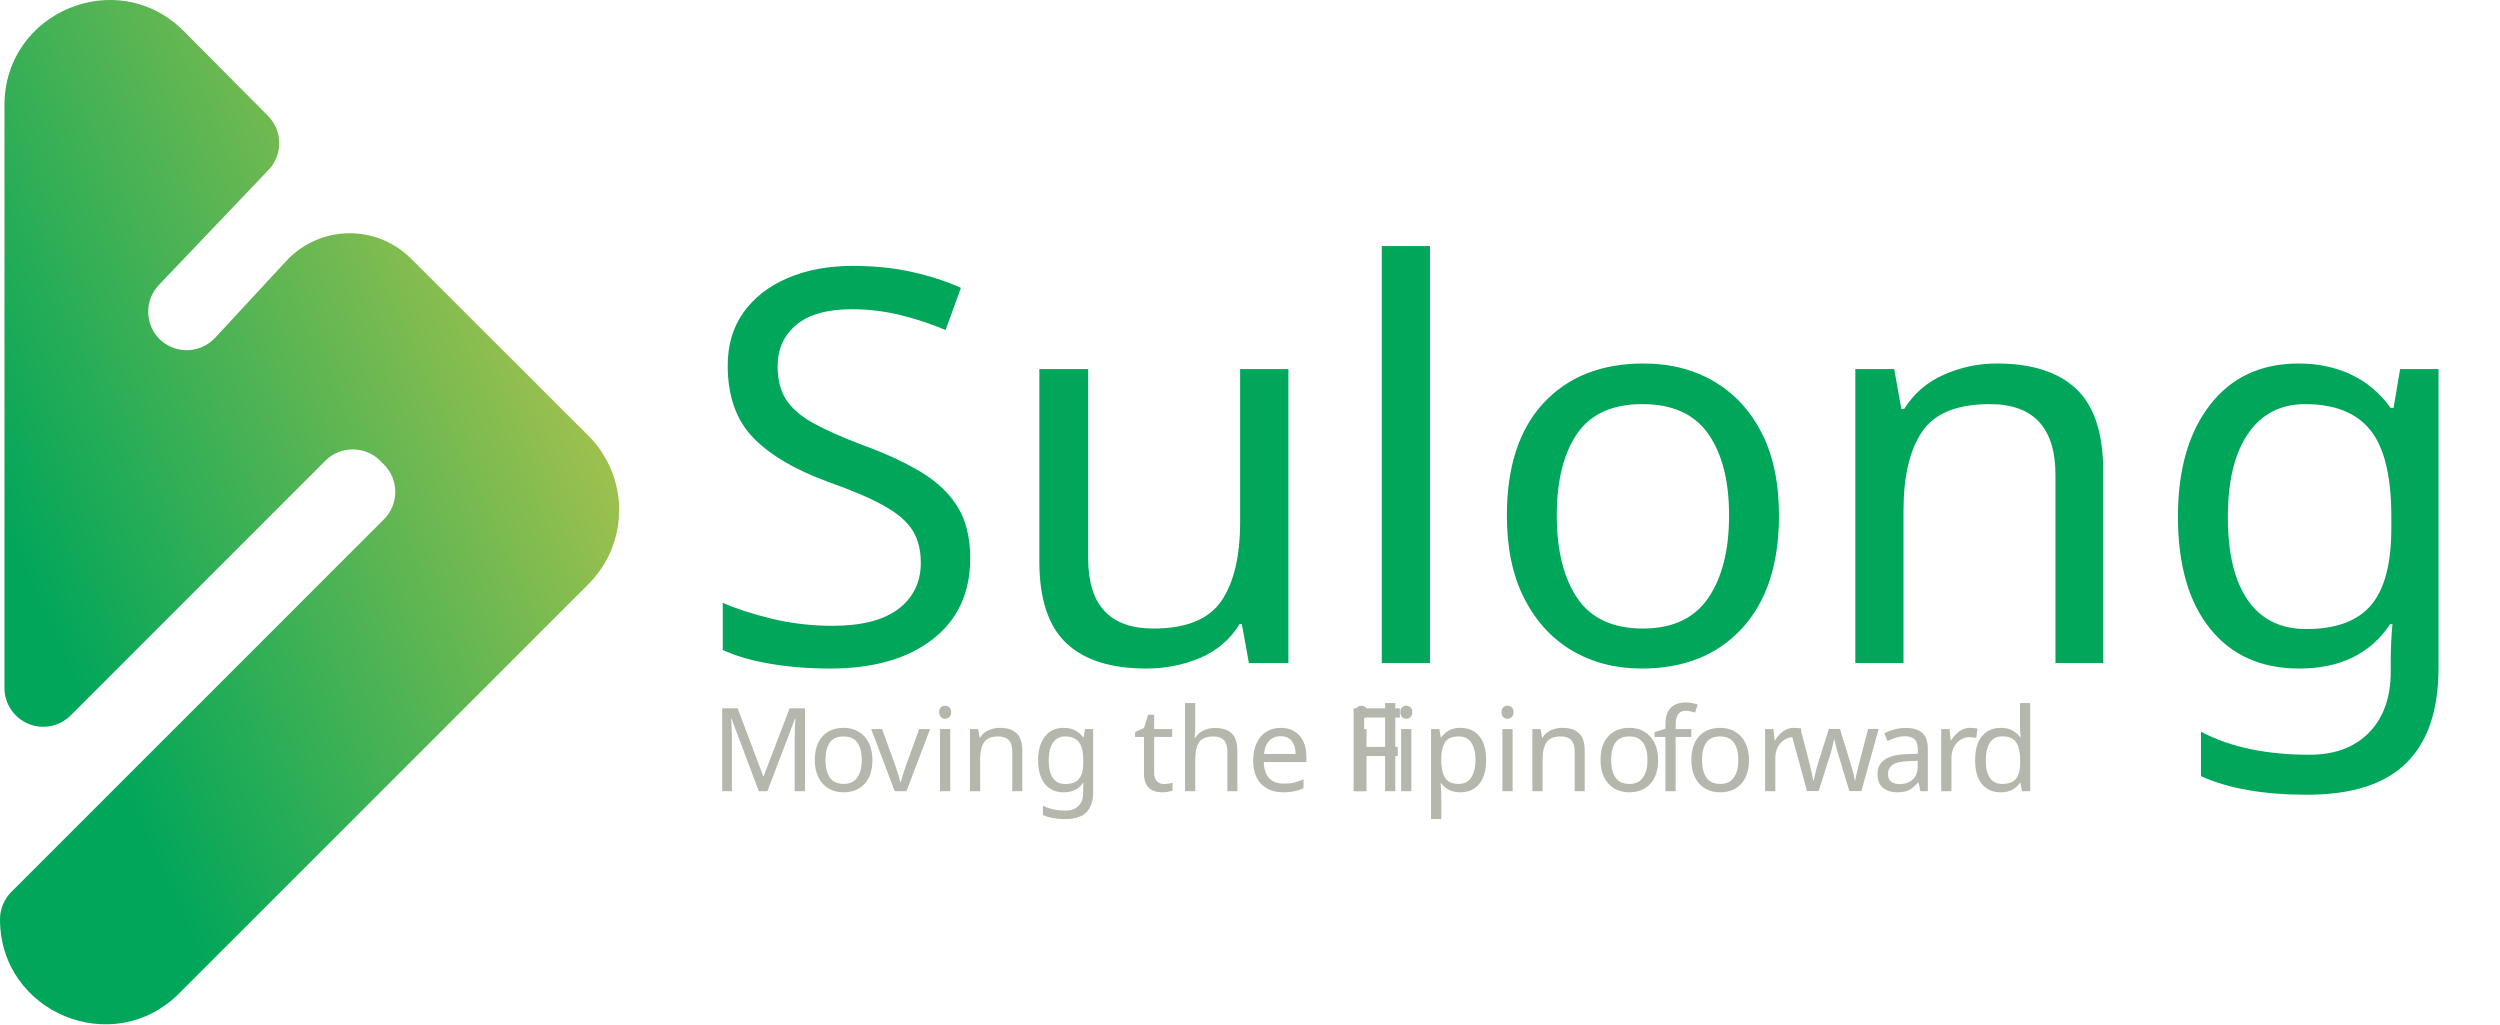
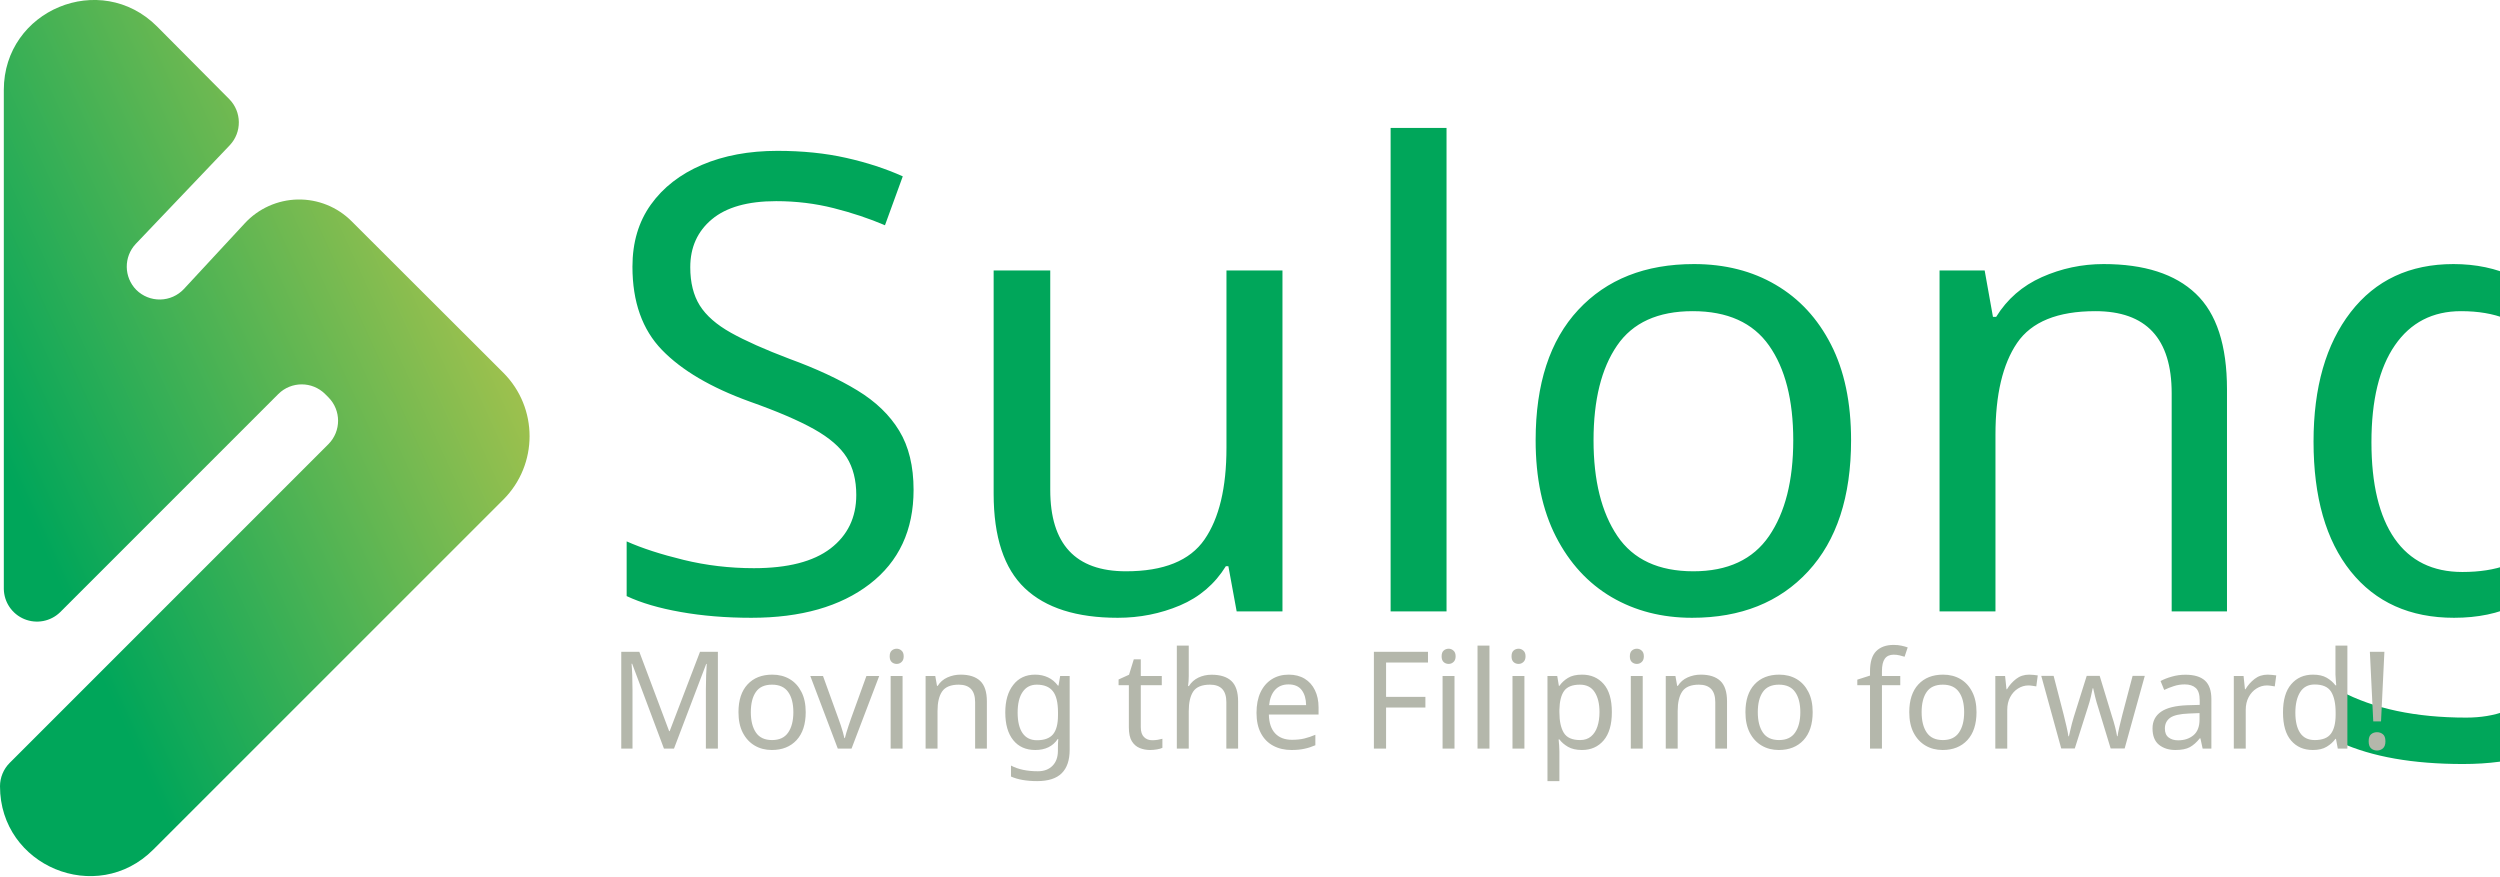
- <svg xmlns="http://www.w3.org/2000/svg" viewBox="0 0 386.6 158.41">
+ <svg xmlns="http://www.w3.org/2000/svg" viewBox="0 0 452 158.41">
  <defs>
-     <style>.cls-1{fill:url(#linear-gradient);}.cls-2{font-size:84.85px;fill:#00a65a;font-family:NeueMontreal-Medium, Neue Montreal;font-weight:500;}.cls-3{font-size:17.94px;fill:#b4b7ab;font-family:NeueMontreal-Regular, Neue Montreal;}.cls-4{letter-spacing:0.01em;}.cls-5{letter-spacing:-0.01em;}.cls-6{letter-spacing:-0.01em;}.cls-7{letter-spacing:-0.02em;}.cls-8{letter-spacing:-0.01em;}.cls-9{letter-spacing:-0.02em;}</style>
+     <style>
+       @font-face {
+         font-family: main0Regular;
+         src: url("../typefaces/Neue Montreal/NeueMontreal-Regular.otf");
+       }
+ 
+       @font-face {
+         font-family: main0Medium;
+         src: url("../typefaces/Neue Montreal/NeueMontreal-Medium.otf");
+       }
+ 
+       @font-face {
+         font-family: main0Bold;
+         src: url("../typefaces/Neue Montreal/NeueMontreal-Bold.otf");
+       }
+ 
+       .cls-1 {
+         fill: url(#linear-gradient);
+       }
+ 
+       .cls-2 {
+         font-size: 115px;
+         fill: #00a65a;
+         font-family: main0Medium;
+         font-weight: 500;
+       }
+ 
+       .cls-3 {
+         font-size: 24.5px;
+         fill: #b4b7ab;
+         font-family: main0Regular;
+       }
+     </style>
    <linearGradient id="linear-gradient" x1="1.7" y1="86" x2="134.69" y2="25.46" gradientUnits="userSpaceOnUse">
      <stop offset="0" stop-color="#00a65a" />
      <stop offset="1" stop-color="#ffd146" />
    </linearGradient>
  </defs>
  <g id="Layer_2" data-name="Layer 2">
    <g id="Layer_1-2" data-name="Layer 1">
      <path class="cls-1" d="M27.7,153.62,91,90.33a16.23,16.23,0,0,0,0-22.94L63.57,40a13.39,13.39,0,0,0-19.32.38l-11,11.87a6,6,0,0,1-8.61.16h0a6,6,0,0,1-.09-8.32l17-17.84a6,6,0,0,0-.1-8.33L28.39,4.78C18.16-5.44.69,1.8.69,16.26v90.22a6,6,0,0,0,10.18,4.21L50.33,71.23a6,6,0,0,1,8.44,0l.62.62a6,6,0,0,1,0,8.44L1.75,137.93A6,6,0,0,0,0,142.15H0C0,156.6,17.48,163.84,27.7,153.62Z" />
-       <text class="cls-2" transform="translate(107.44 102.54)">Sulong!</text>
-       <text class="cls-3" transform="translate(109.95 122.35)">
-         <tspan class="cls-4">M</tspan>
-         <tspan class="cls-5" x="15.07" y="0">o</tspan>
-         <tspan x="24.77" y="0">ving the F</tspan>
-         <tspan class="cls-6" x="98.26" y="0">il</tspan>
-         <tspan x="105.19" y="0">ipino </tspan>
-         <tspan class="cls-7" x="145.64" y="0">f</tspan>
-         <tspan x="150.62" y="0">or</tspan>
-         <tspan class="cls-8" x="166.66" y="0">w</tspan>
-         <tspan x="179.56" y="0">a</tspan>
-         <tspan class="cls-9" x="188.71" y="0">r</tspan>
-         <tspan x="194.5" y="0">d</tspan>
-       </text>
+       <text class="cls-2" transform="translate(107.44 110.54)">Sulong!</text>
+       <text class="cls-3" transform="translate(109.95 135.35)">Moving the Filipino forward!</text>
    </g>
  </g>
</svg>
